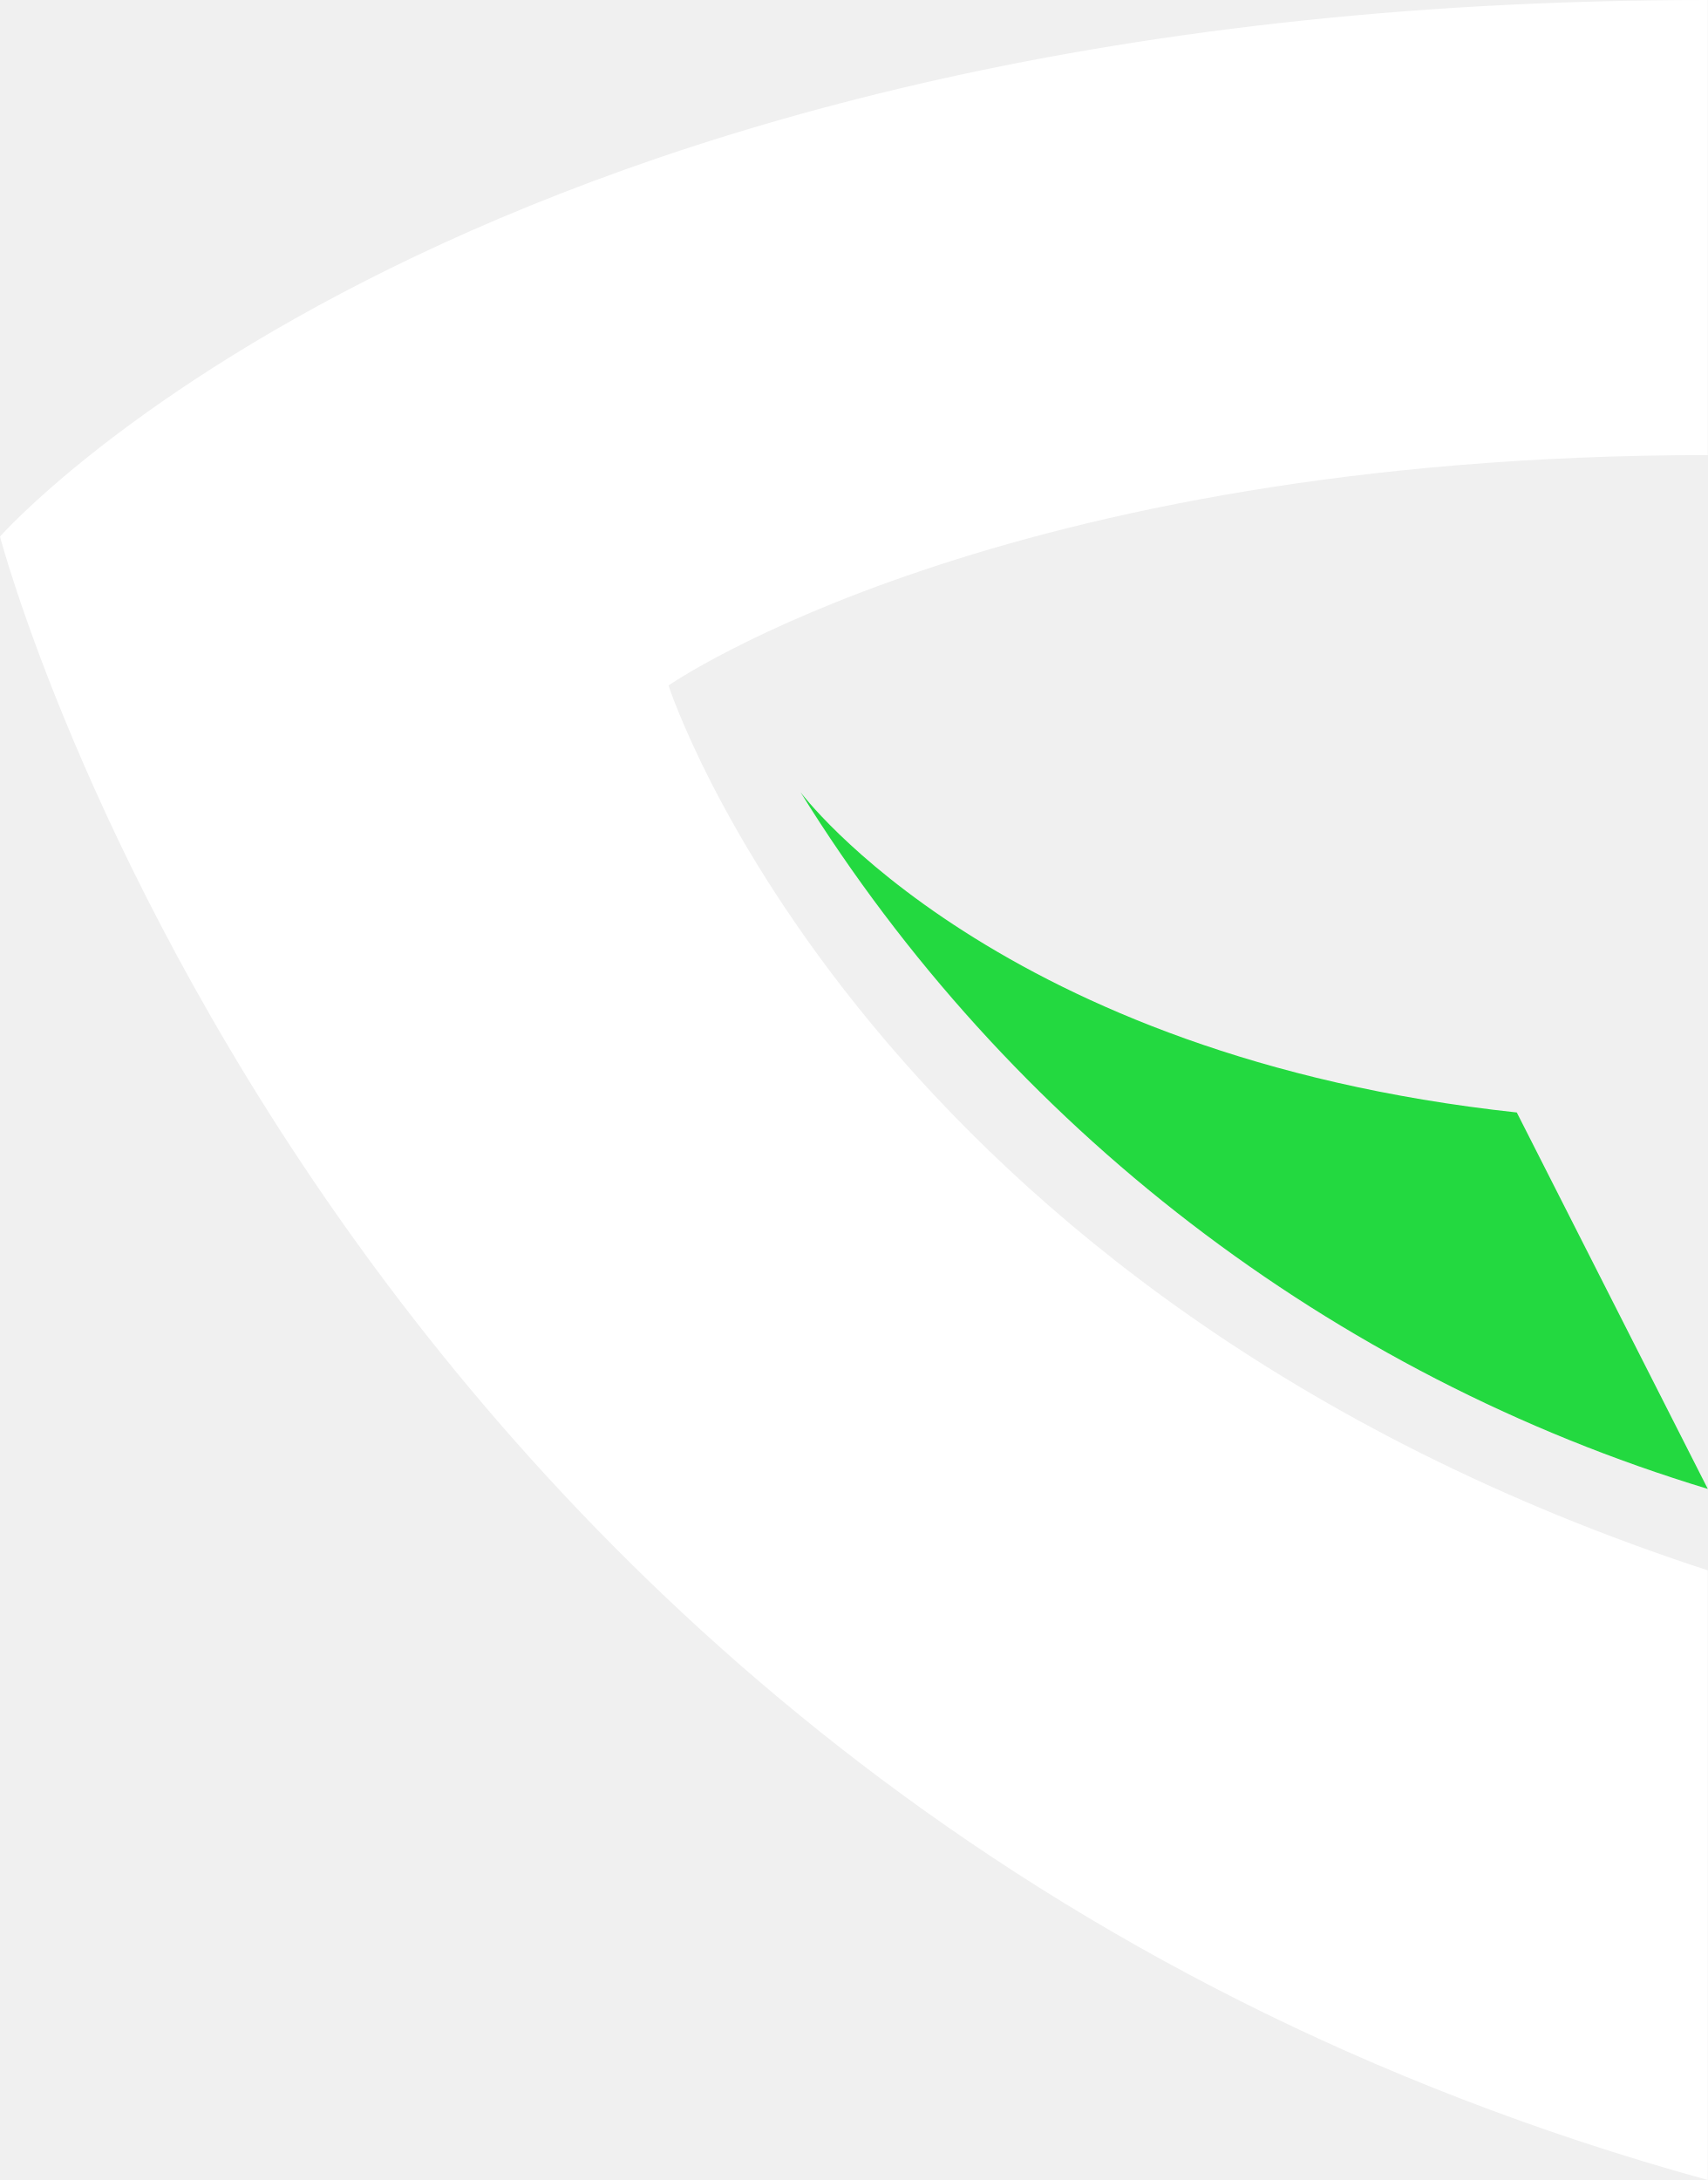
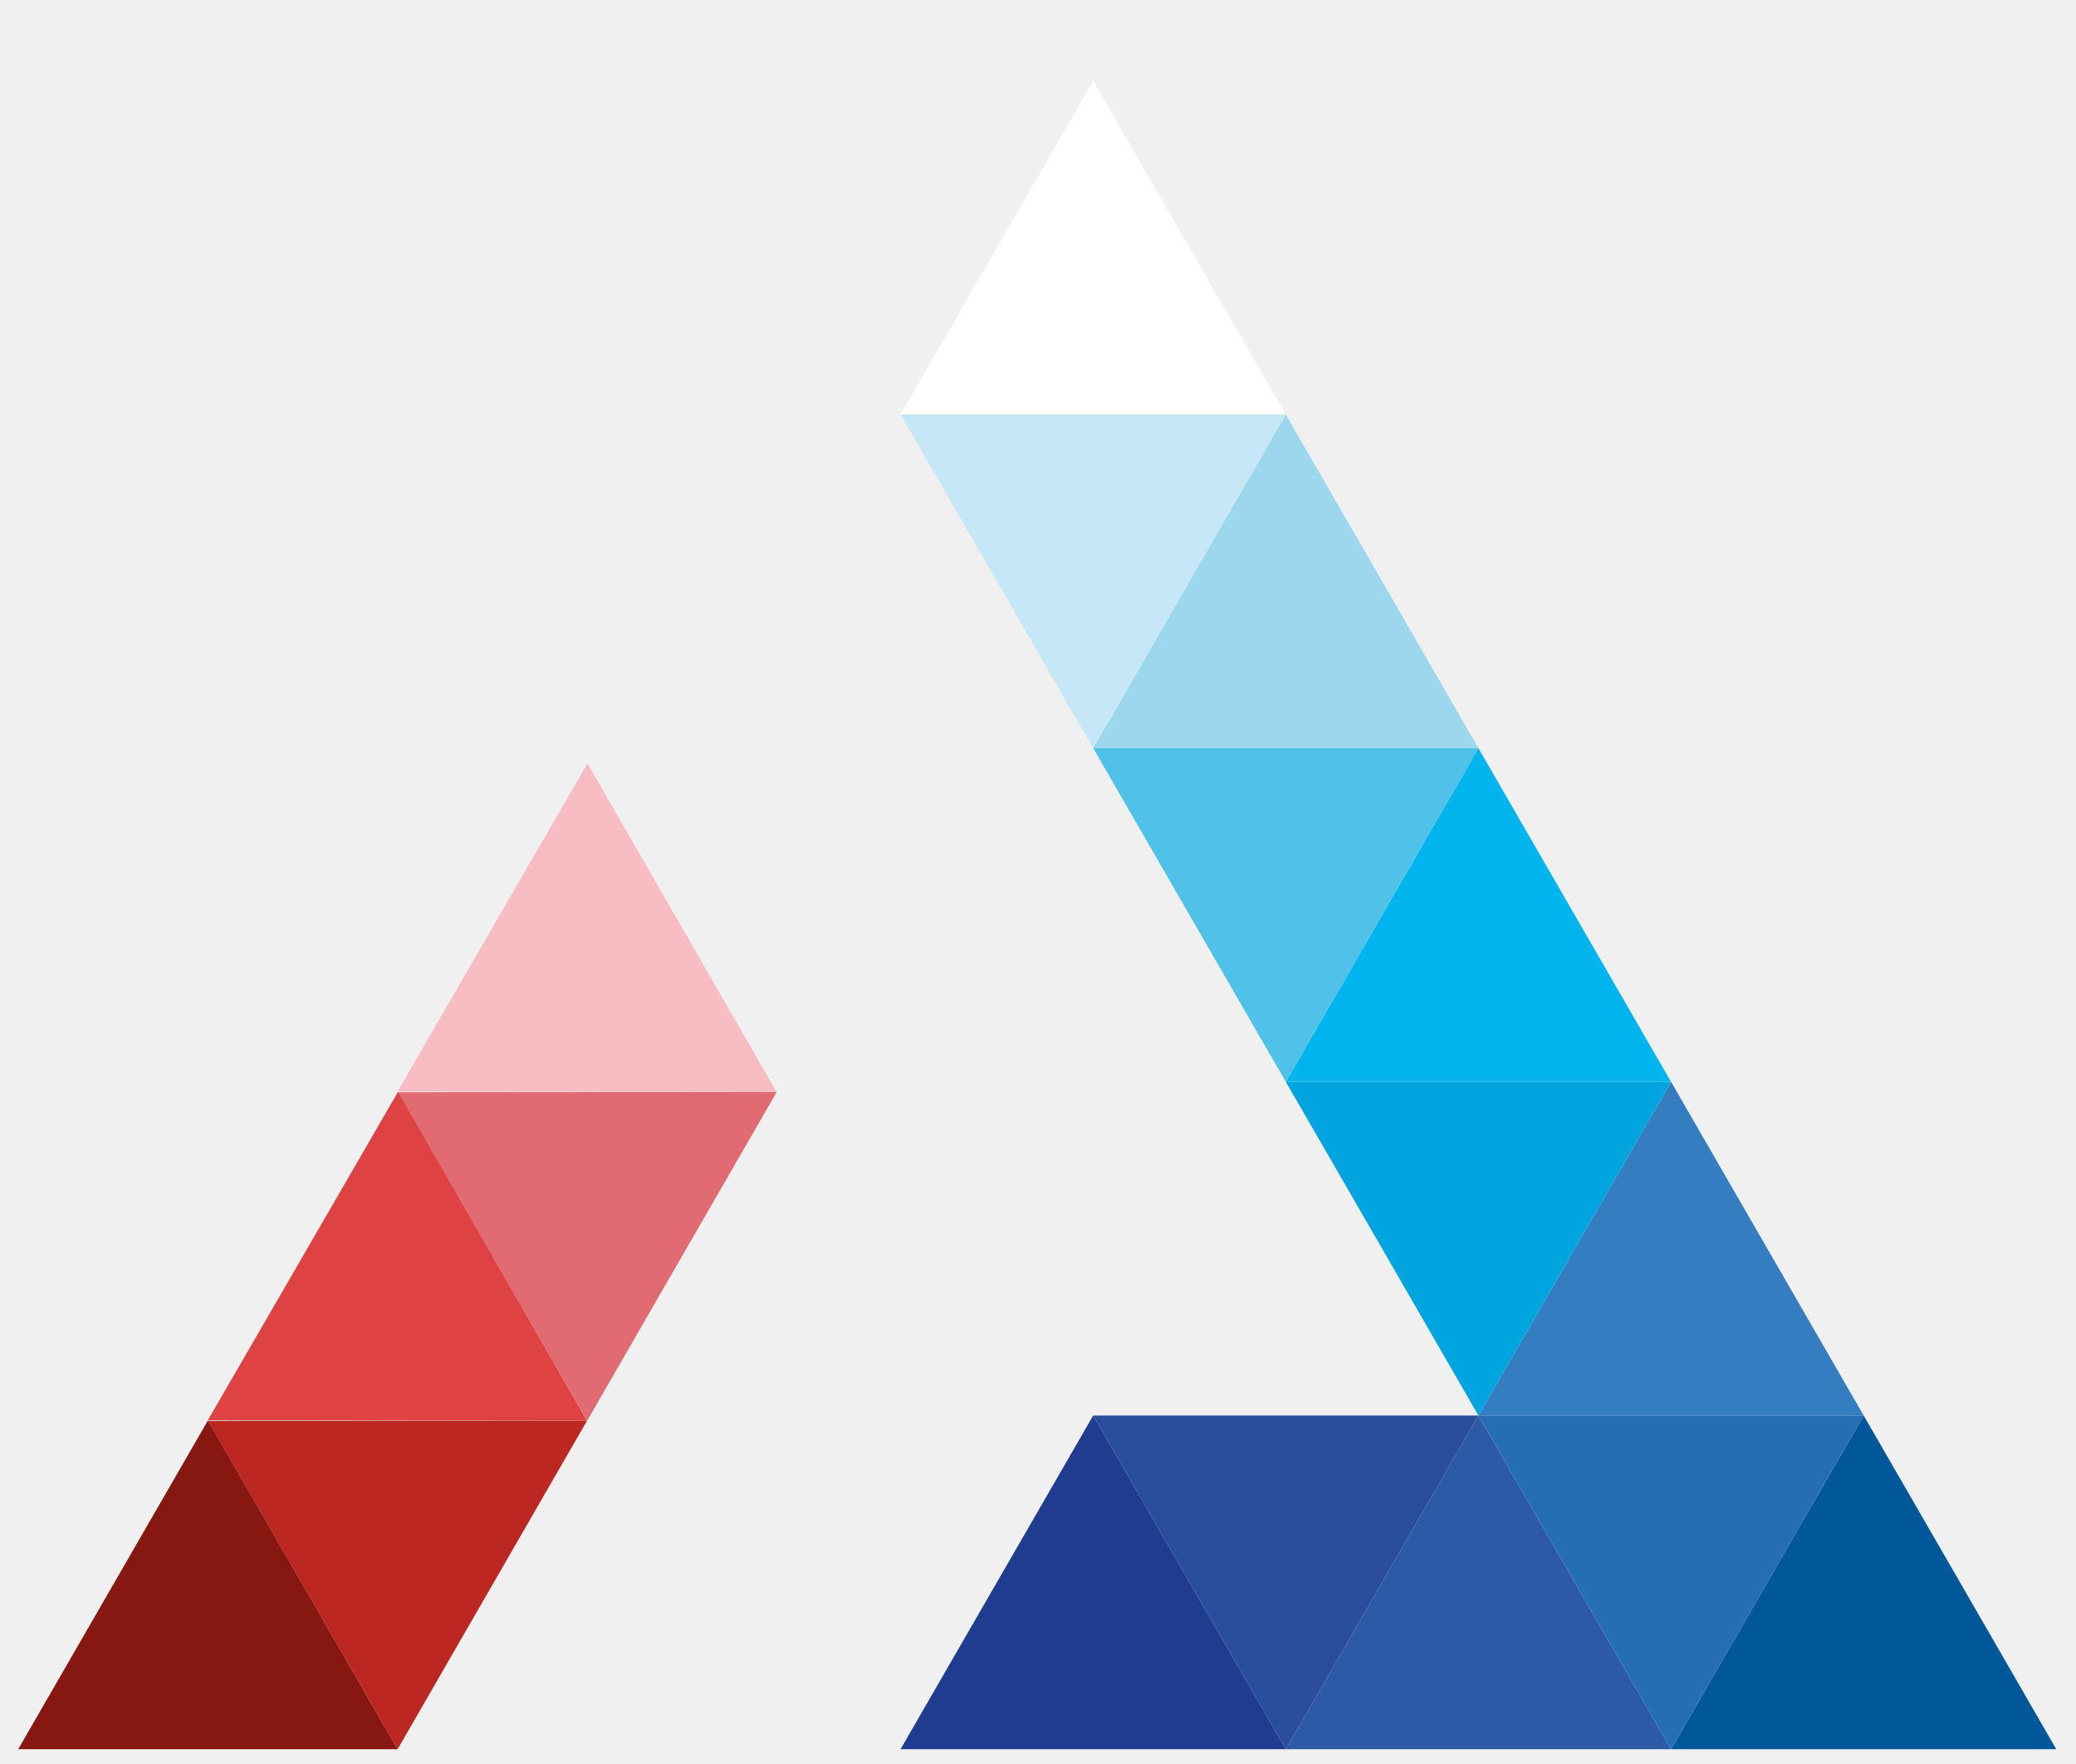
- <svg xmlns="http://www.w3.org/2000/svg" viewBox="0 0 60.8 77.6">
-   <path fill="#fff" d="M60.8 0C16.8 0 0 19.1 0 19.1s11.8 45 60.8 58.5V55.9c-30-9.8-37-31.5-37-31.5s11.8-8.2 37-8.2Z" />
-   <path fill="#23d940" d="M60.8 53a57.7 57.7 0 0 1-32.3-24.8s7 9.4 25.5 11.4Z" />
+ <svg xmlns="http://www.w3.org/2000/svg" version="1.1" id="Calque_1" x="0px" y="0px" viewBox="0 0 505.18 429.18" style="enable-background:new 0 0 505.18 429.18;" xml:space="preserve">
+   <style type="text/css">
+ 	.st0{fill:#871811;}
+ 	.st1{fill:#1E2D55;}
+ 	.st2{fill:#0B0C0C;}
+ 	.st3{fill:#FFFFFF;}
+ 	.st4{fill:#1F3C90;}
+ 	.st5{fill:#005799;}
+ 	.st6{fill:#357DC1;}
+ 	.st7{fill:#00B5ED;}
+ 	.st8{fill:#9DD7EE;}
+ 	.st9{fill:#2C5AA6;}
+ 	.st10{fill:#2A4D9C;}
+ 	.st11{fill:#256EB6;}
+ 	.st12{fill:#00A4DF;}
+ 	.st13{fill:#50C2E9;}
+ 	.st14{fill:#C6E7F6;}
+ 	.st15{fill:#BC2722;}
+ 	.st16{fill:#E06B72;}
+ 	.st17{fill:#DE4243;}
+ 	.st18{fill:#F7BDC3;}
+ 	.st19{fill:#696969;}
+ 	.st20{fill:#121427;}
+ 	.st21{fill:#1D3866;}
+ 	.st22{fill:#142037;}
+ 	.st23{fill:#395E97;}
+ 	.st24{fill:#888989;}
+ 	.st25{fill:#D1D0D1;}
+ 	.st26{fill:#AFAFAF;}
+ 	.st27{fill:#491311;}
+ 	.st28{fill:#D3111E;}
+ 	.st29{fill:#E40522;}
+ 	.st30{fill:#EA505E;}
+ 	.st31{fill:#F6B8C8;}
+ 	.st32{fill:#A11F20;}
+ 	.st33{fill:#701513;}
+ 	.st34{fill:#C51617;}
+ 	.st35{fill:#E62A3B;}
+ 	.st36{fill:#EF8085;}
+ 	.st37{fill:#FCE3EB;}
+ </style>
+   <g>
+     <polygon class="st0" points="50.59,345.63 73.68,385.61 96.76,425.6 50.59,425.6 4.43,425.6 27.51,385.61  " />
+     <polygon class="st5" points="453.51,344.41 476.95,385 500.38,425.6 453.51,425.6 406.64,425.6 430.07,385  " />
+     <polygon class="st6" points="406.64,263.22 430.07,303.81 453.51,344.41 406.64,344.41 359.76,344.41 383.2,303.81  " />
+     <polygon class="st7" points="359.76,182.03 383.2,222.63 406.64,263.22 359.76,263.22 312.89,263.22 336.33,222.63  " />
+     <polygon class="st8" points="312.89,100.85 336.33,141.44 359.76,182.03 312.89,182.03 266.02,182.03 289.45,141.44  " />
+     <polygon class="st3" points="266.02,19.66 289.45,60.25 312.89,100.85 266.02,100.85 219.14,100.85 242.58,60.25  " />
+     <polygon class="st9" points="359.76,344.41 383.2,385 406.64,425.6 359.76,425.6 312.89,425.6 336.33,385  " />
+     <polygon class="st10" points="312.89,425.6 289.45,385 266.02,344.41 312.89,344.41 359.76,344.41 336.33,385  " />
+     <polygon class="st11" points="406.64,425.6 383.2,385 359.76,344.41 406.64,344.41 453.51,344.41 430.07,385  " />
+     <polygon class="st12" points="359.76,344.41 336.33,303.81 312.89,263.22 359.76,263.22 406.64,263.22 383.2,303.81  " />
+     <polygon class="st13" points="312.89,263.22 289.45,222.63 266.02,182.03 312.89,182.03 359.76,182.03 336.33,222.63  " />
+     <polygon class="st14" points="266.02,182.03 242.58,141.44 219.14,100.85 266.02,100.85 312.89,100.85 289.45,141.44  " />
+     <polygon class="st15" points="50.59,345.7 96.72,345.68 142.86,345.66 119.81,385.63 96.76,425.6 73.67,385.65  " />
+     <polygon class="st16" points="96.72,265.75 142.86,265.73 189,265.71 165.95,305.67 142.9,345.64 119.81,305.7  " />
+     <polygon class="st17" points="96.83,265.69 73.71,305.62 50.59,345.54 96.72,345.6 142.86,345.66 119.84,305.67  " />
+     <polygon class="st18" points="142.96,185.74 119.84,225.67 96.72,265.6 142.86,265.66 189,265.72 165.98,225.73  " />
+     <polygon class="st4" points="266.02,344.41 289.45,385 312.89,425.6 266.02,425.6 219.14,425.6 242.58,385  " />
+   </g>
</svg>
